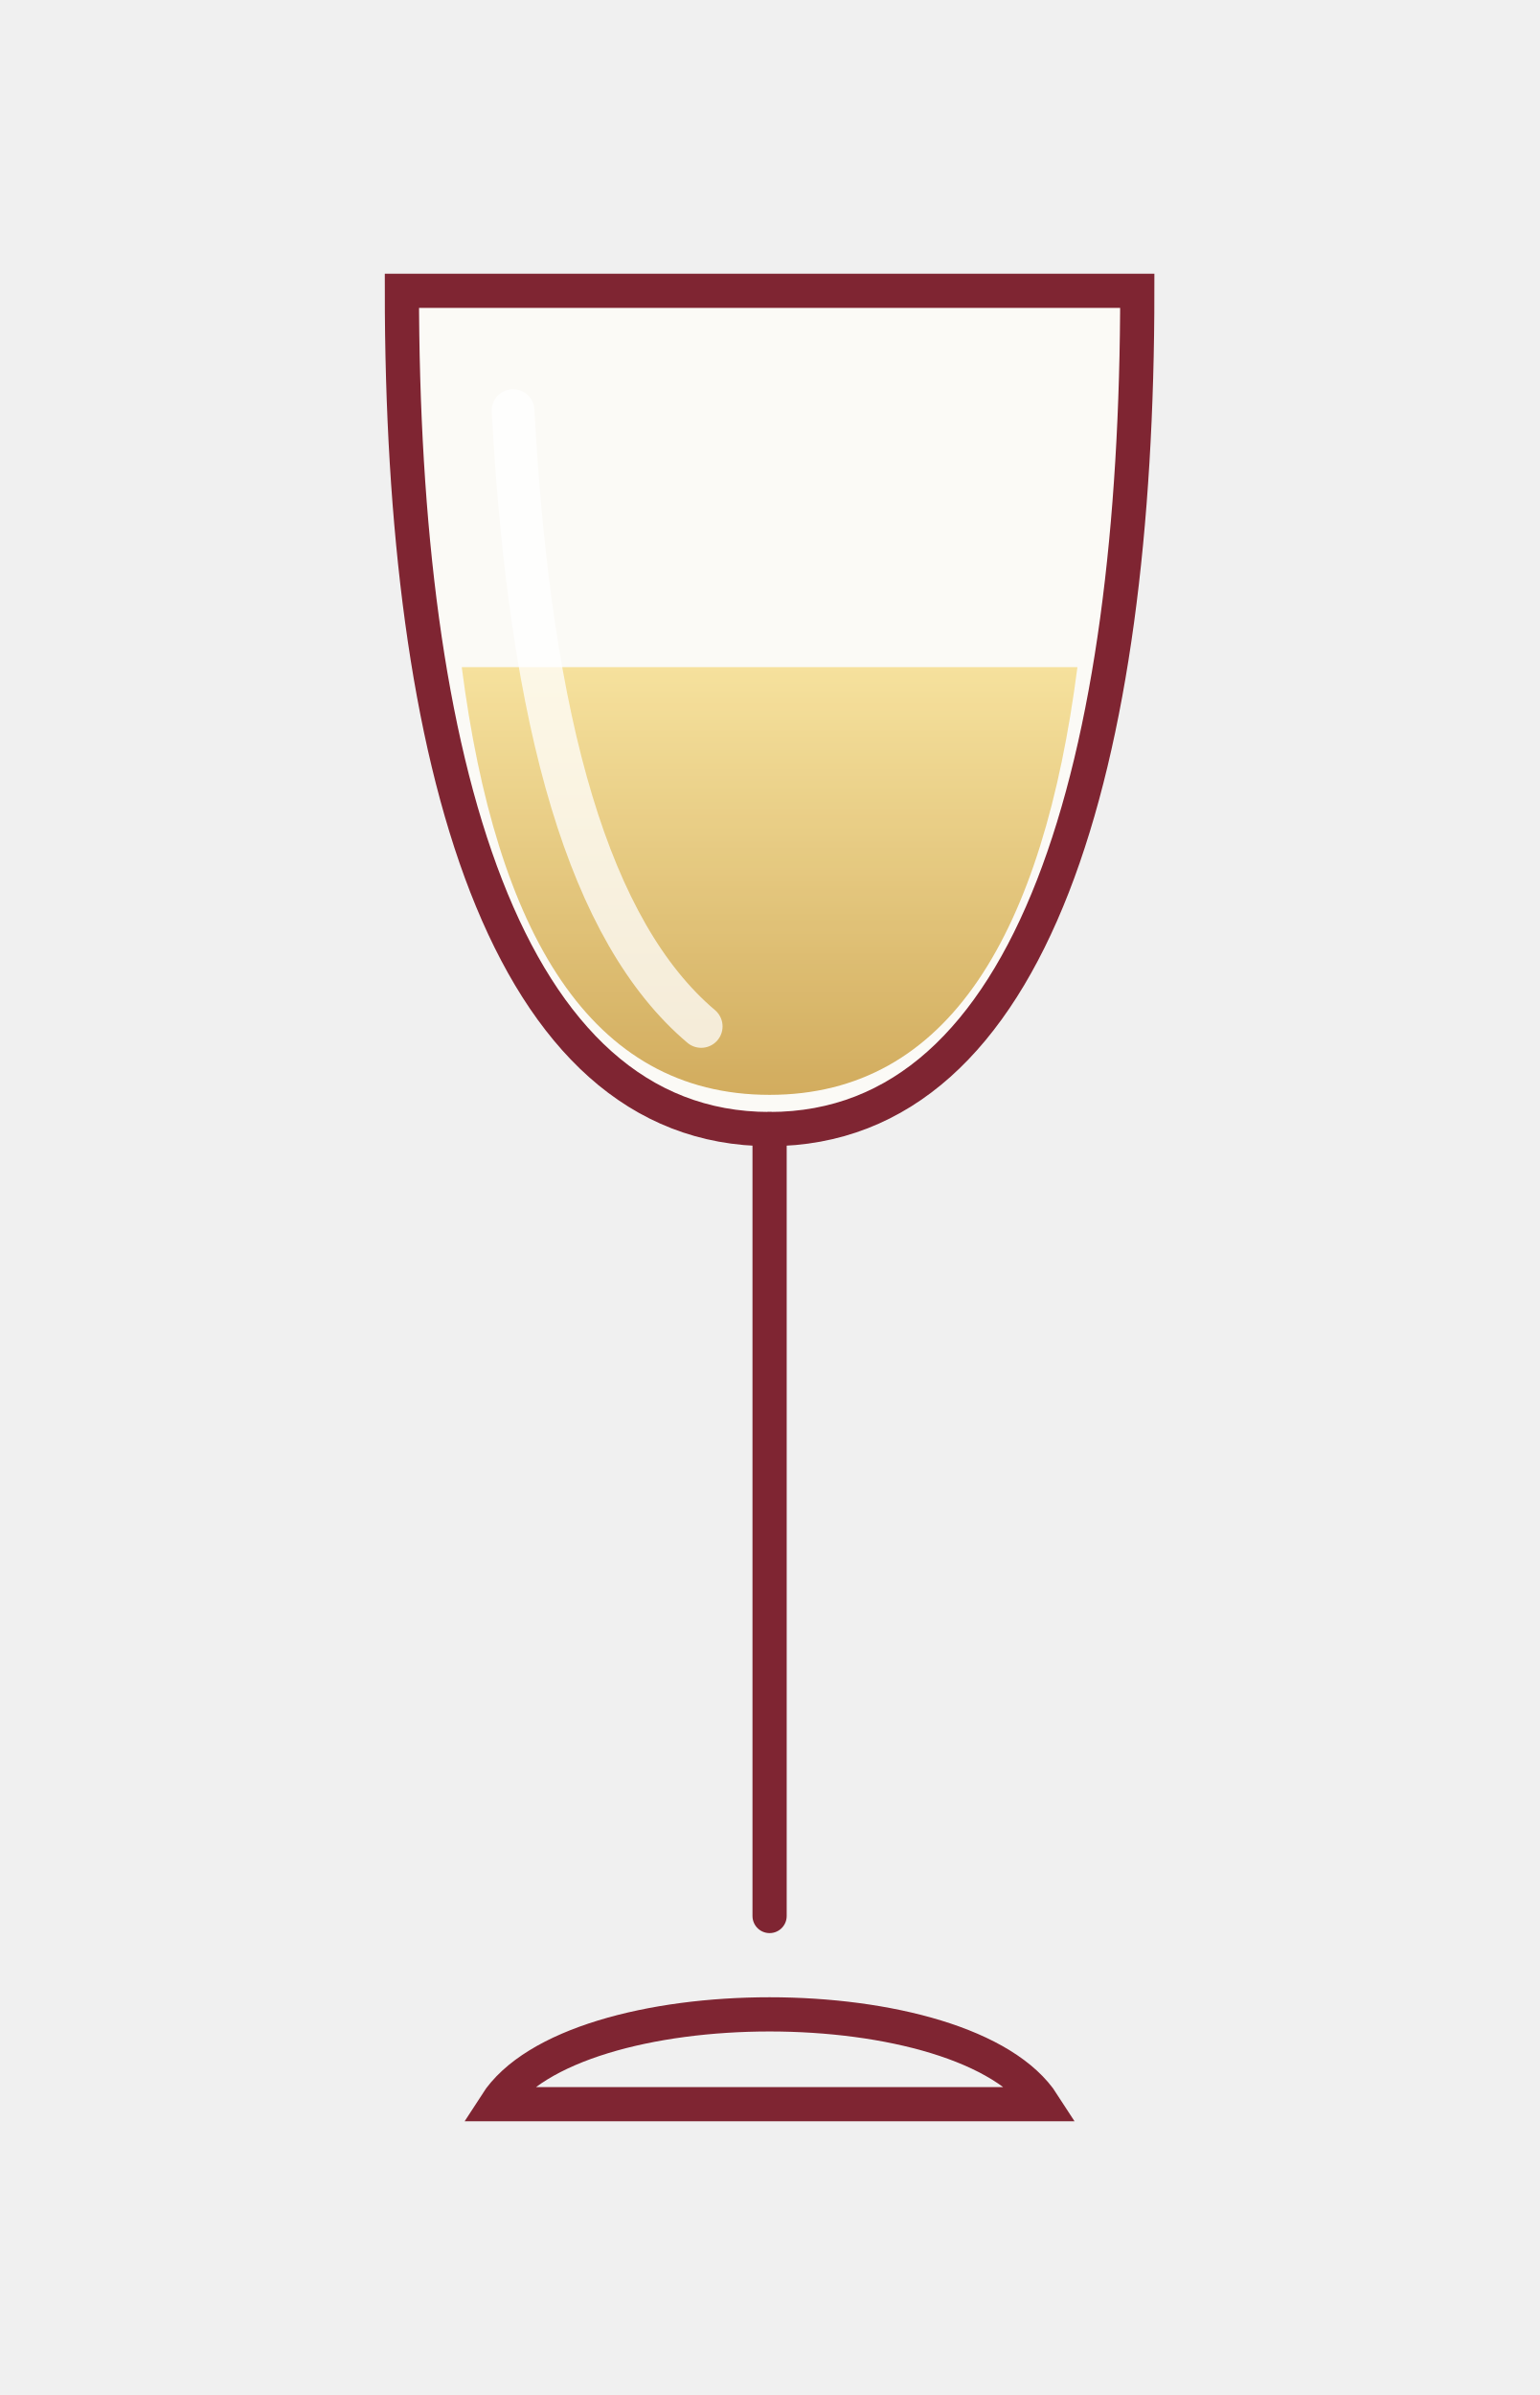
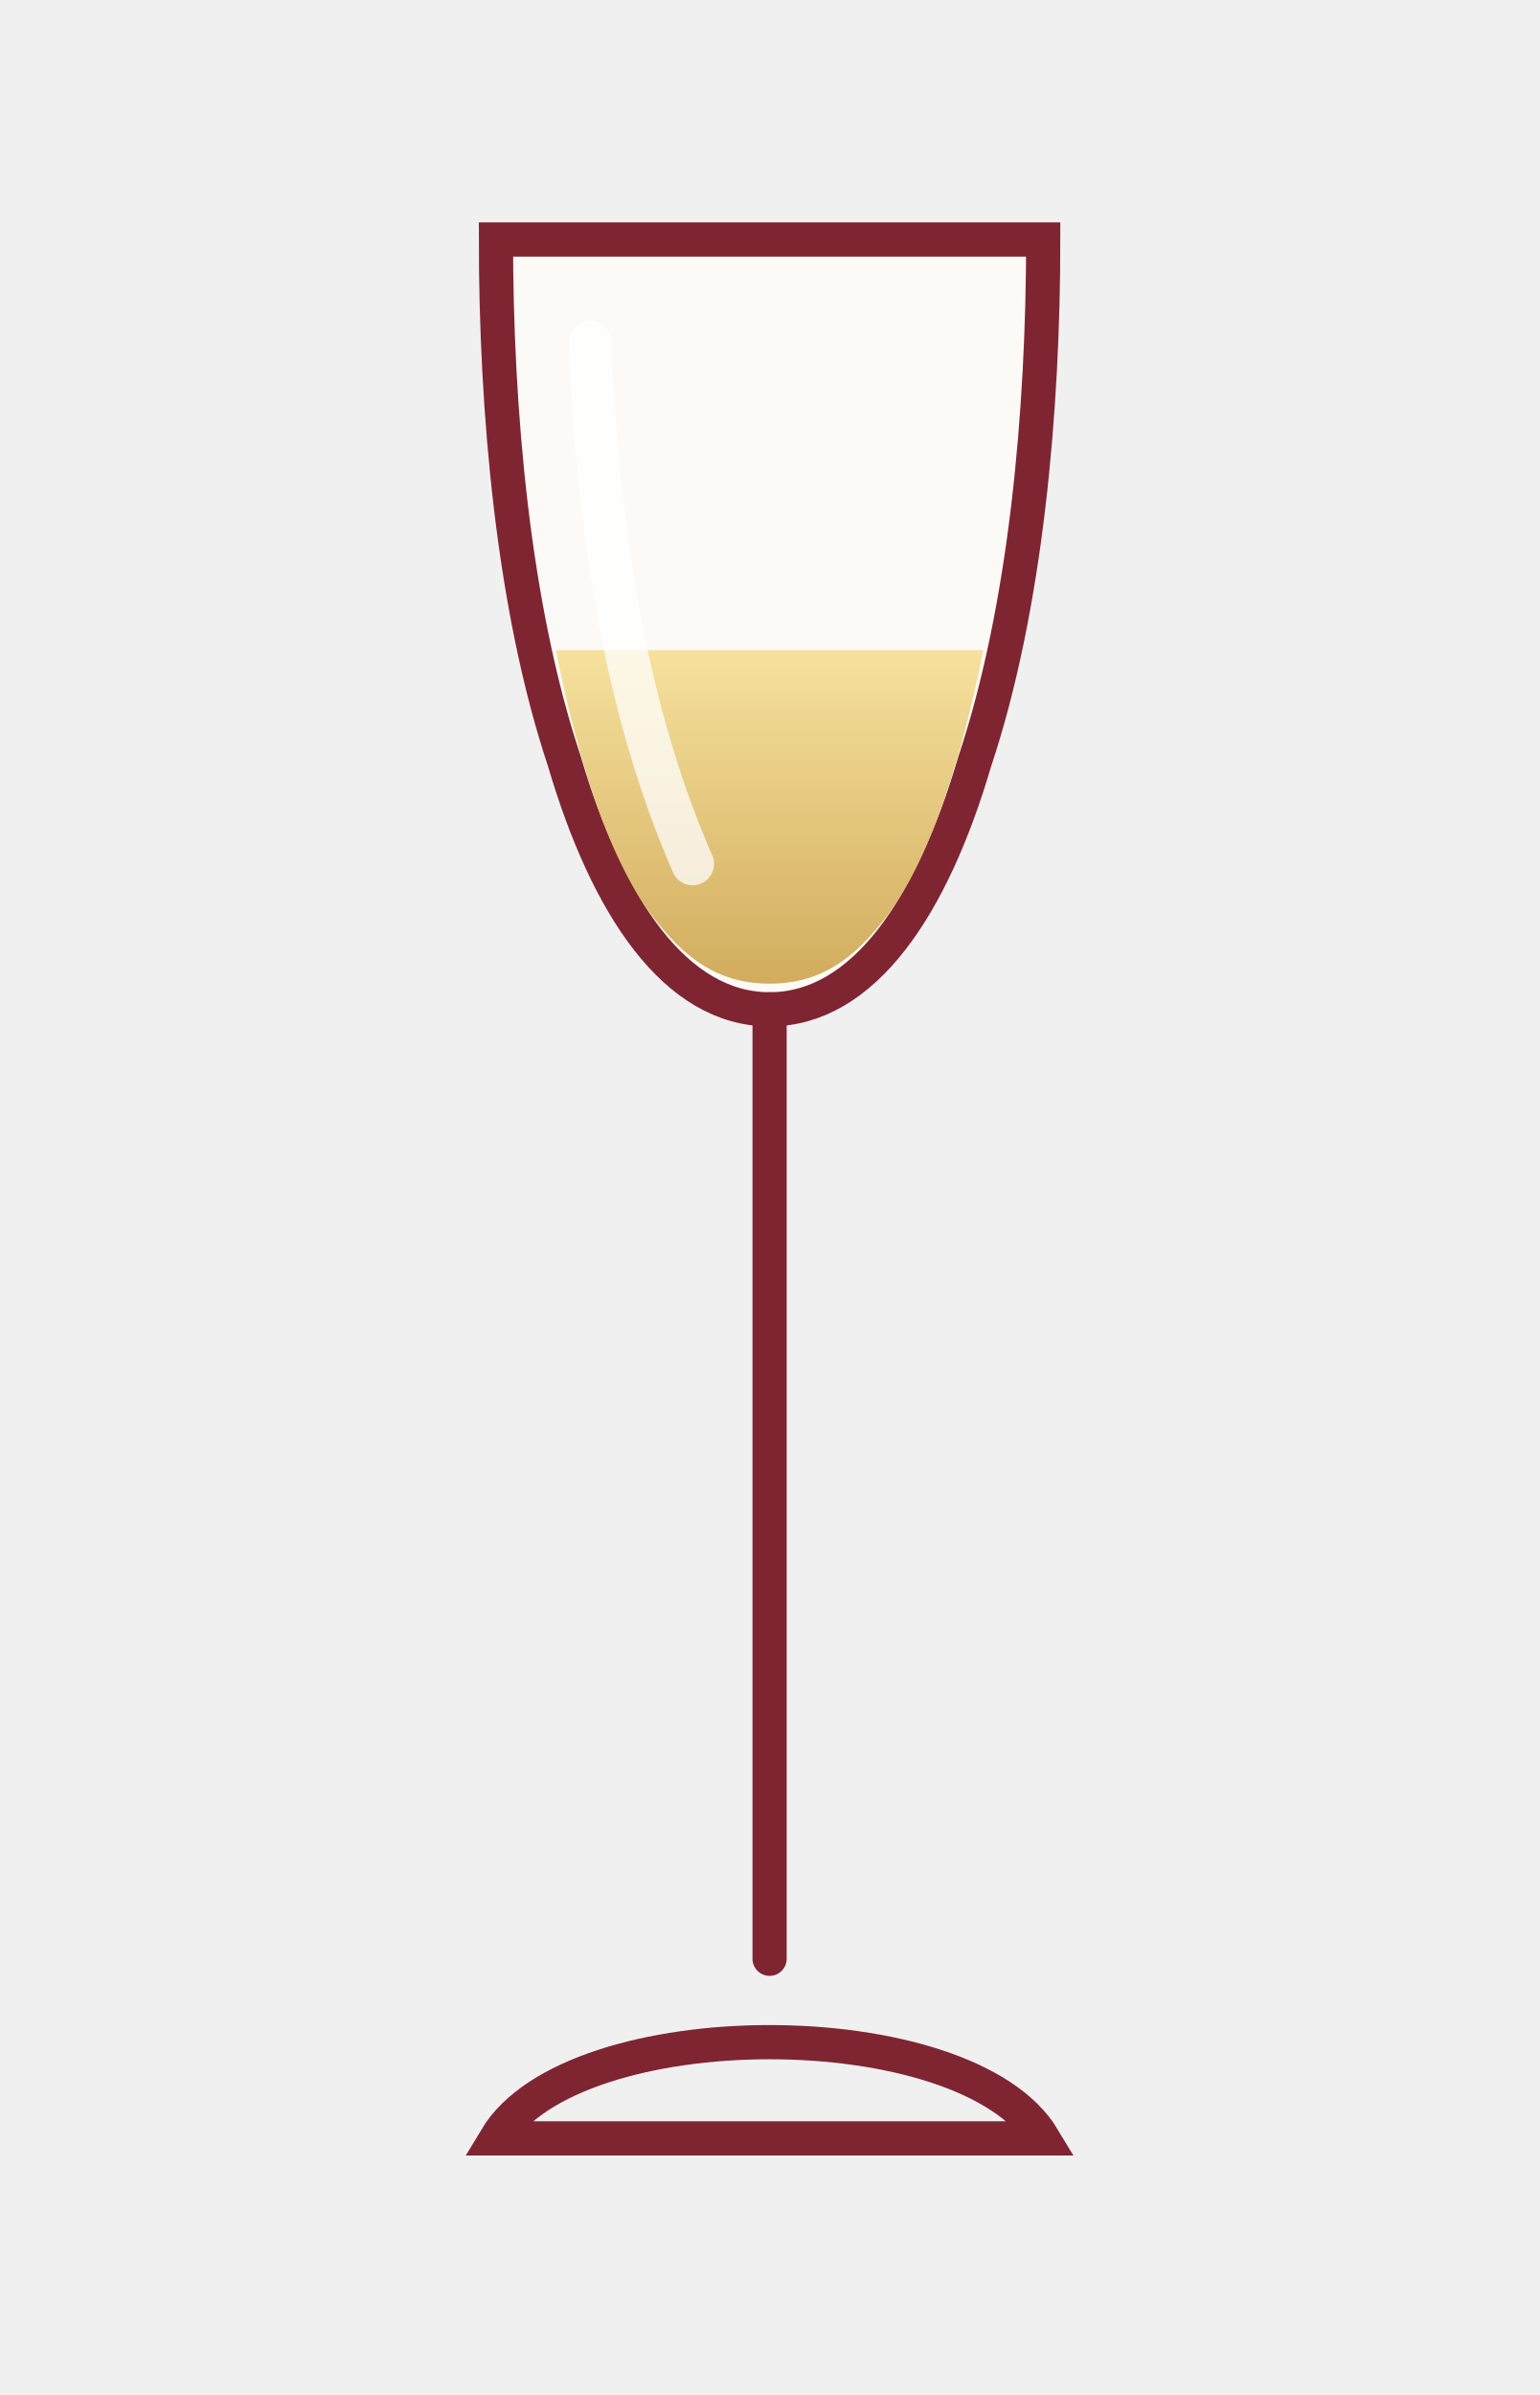
<svg xmlns="http://www.w3.org/2000/svg" viewBox="0 0 180 280" role="img" aria-labelledby="t d">
  <defs>
    <linearGradient id="g" x1="0" y1="0" x2="0" y2="1">
      <stop offset="0" stop-color="#f5dc8a" />
      <stop offset="1" stop-color="#c99b3d" />
    </linearGradient>
  </defs>
-   <path d="M47 34h86c0 55-12 98-43 98S47 89 47 34Z" fill="#fffdf8" fill-opacity=".75" stroke="#7f2532" stroke-width="4" />
-   <path d="M54 78h72c-4 31-15 50-36 50S58 109 54 78Z" fill="url(#g)" opacity=".82" />
-   <path d="M90 132v92M58 246c9-14 55-14 64 0Z" fill="none" stroke="#7f2532" stroke-width="4" stroke-linecap="round" />
-   <path d="M60 48c2 37 9 61 22 72" fill="none" stroke="#fff" stroke-width="5" stroke-linecap="round" opacity=".75" />
+   <path d="M58 28h64c0 20-2 43-8 61-5 17-13 29-24 29S71 106 66 89c-6-18-8-41-8-61Z" fill="#fffdf8" fill-opacity=".75" stroke="#7f2532" stroke-width="4" />
+   <path d="M65 76h50c-3 15-7 26-12 32-4 5-8 7-13 7s-9-2-13-7c-5-6-9-17-12-32Z" fill="url(#g)" opacity=".82" />
+   <path d="M90 118v111M58 250c9-15 55-15 64 0Z" fill="none" stroke="#7f2532" stroke-width="4" stroke-linecap="round" />
+   <path d="M69 40c1 25 5 45 12 61" fill="none" stroke="#fff" stroke-width="5" stroke-linecap="round" opacity=".75" />
</svg>
